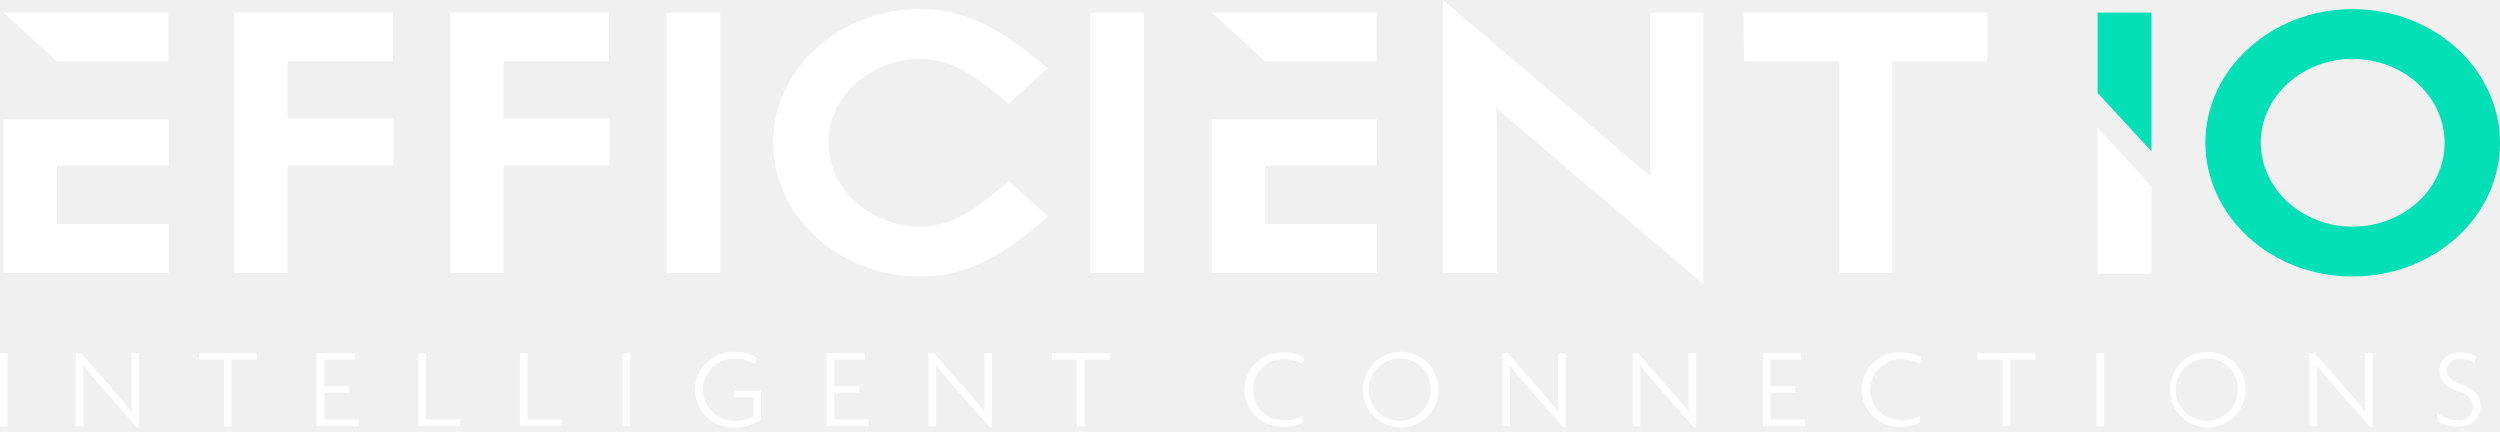
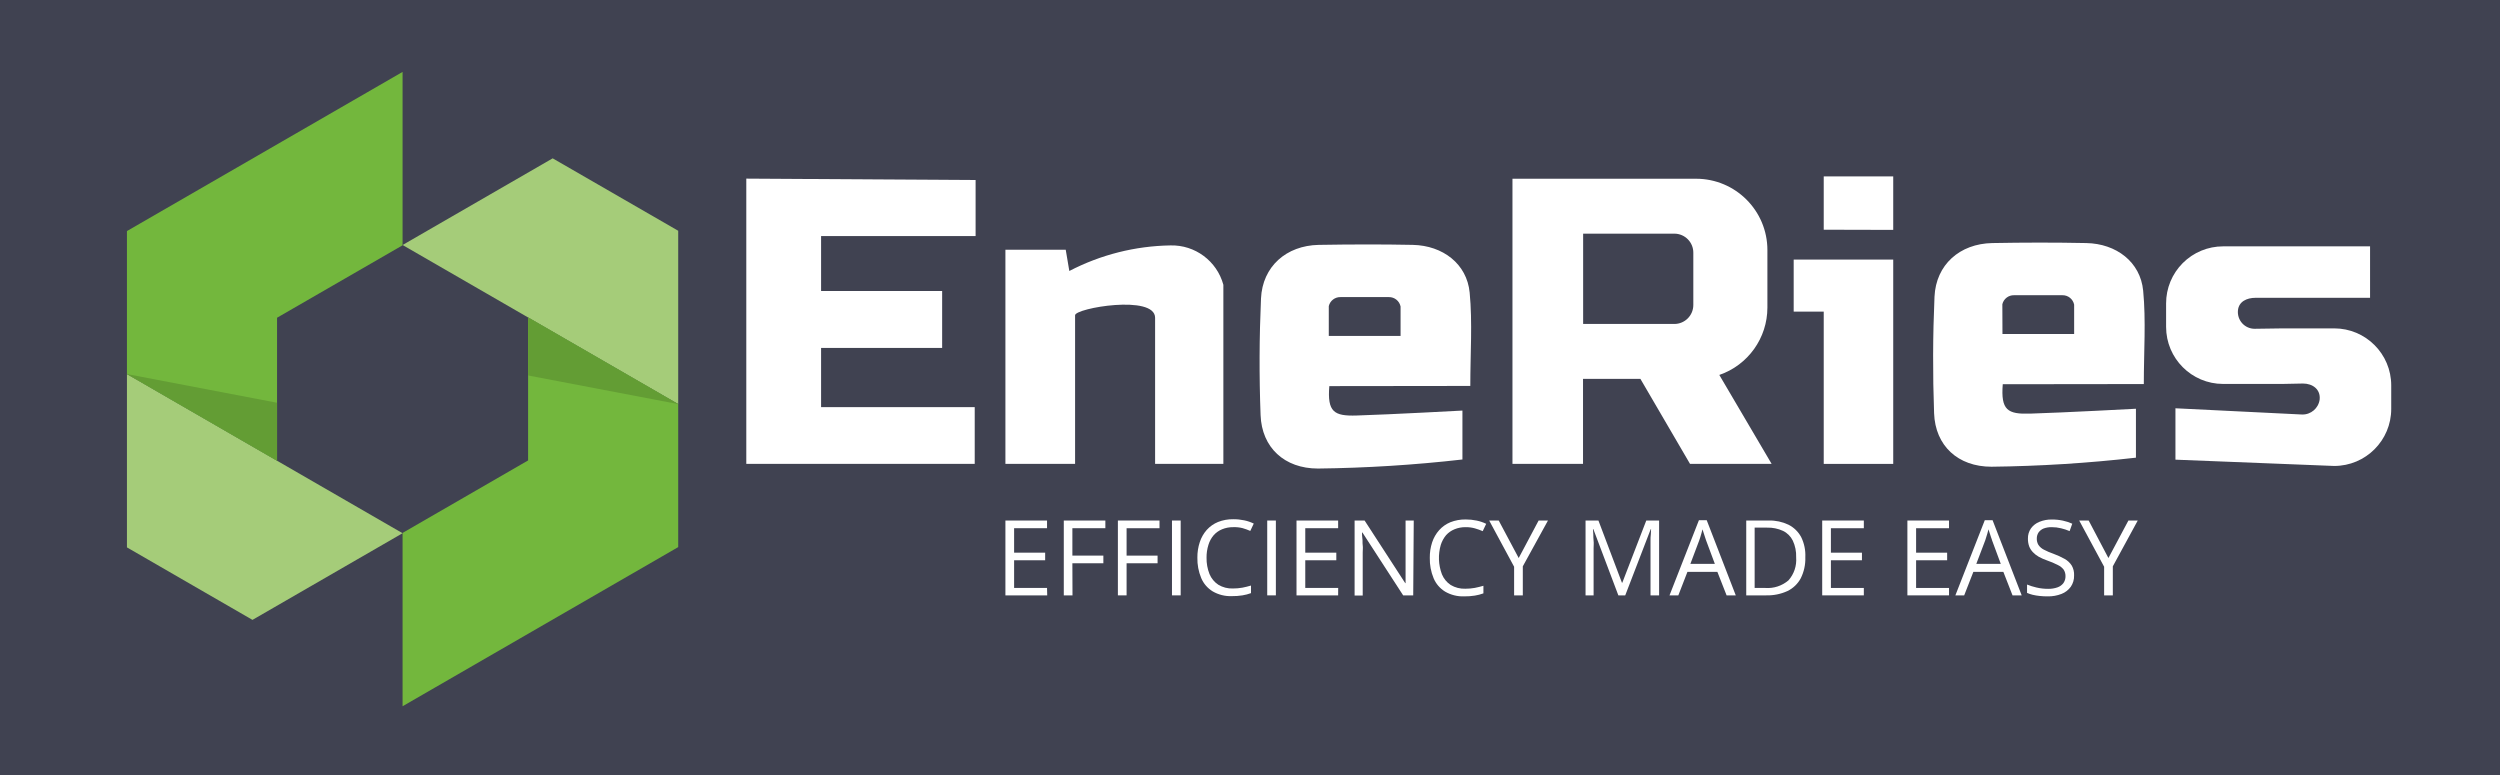
- <svg xmlns="http://www.w3.org/2000/svg" width="377" height="65" viewBox="0 0 377 65" fill="none">
-   <g clip-path="url(#clip0_2_33)">
-     <path d="M43.371 24.989V41.167H35.319V1.899H59.246V9.19H43.371V17.849H59.321V24.989H43.371Z" fill="white" />
-     <path d="M75.952 24.989V41.167H67.9V1.899H91.829V9.19H75.952V17.849H91.902V24.989H75.952Z" fill="white" />
-     <path d="M108.609 1.899H100.482V41.167H108.609V1.899Z" fill="white" />
-     <path d="M138.76 41.698C126.53 41.698 116.581 32.583 116.581 21.498C116.581 10.485 126.53 1.298 138.76 1.37C144.836 1.37 150.46 3.725 157.976 10.333L152.052 15.65C146.431 10.712 142.861 8.89 138.76 8.89C131.24 8.89 124.936 14.59 124.936 21.498C124.936 28.486 131.236 34.182 138.76 34.182C142.86 34.182 146.279 32.435 152.128 27.27L158.052 32.663C150.304 39.498 144.912 41.701 138.76 41.701" fill="white" />
-     <path d="M172.481 1.9H164.354V41.168H172.481V1.9Z" fill="white" />
-     <path d="M225.643 16.33C225.643 16.33 225.719 18.761 225.719 19.444V41.167H217.592V0L248.886 26.584C248.886 26.584 248.81 24.684 248.81 24.078V1.9H256.861V42.838L225.643 16.33Z" fill="white" />
-     <path d="M285.339 9.267V41.167H277.367V9.267H263.009L262.933 1.899H299.694V9.267H285.339Z" fill="white" />
-     <path d="M354.746 41.697C342.446 41.697 332.567 32.583 332.567 21.497C332.567 10.485 342.516 1.37 354.746 1.37C367.126 1.37 377.001 10.485 377.001 21.57C377.001 32.583 367.126 41.697 354.746 41.697ZM354.746 8.885C347.146 8.885 340.922 14.585 340.922 21.493C340.922 28.481 347.15 34.178 354.746 34.178C362.494 34.178 368.646 28.478 368.646 21.569C368.646 14.581 362.494 8.885 354.746 8.885" fill="#03E0B6" />
-     <path d="M8.587 9.267H25.374V1.899H0.536L8.587 9.267Z" fill="white" />
-     <path d="M25.449 24.989V18.001H14.183H0.536V41.167H25.449V33.8H8.588V24.989H25.449Z" fill="white" />
-     <path d="M190.791 9.267H207.578V1.899H182.74L190.791 9.267Z" fill="white" />
-     <path d="M207.653 24.989V18.001H196.387H182.74V41.167H207.653V33.8H190.791V24.989H207.653Z" fill="white" />
-     <path d="M324.442 22.815V1.899H316.314V14.016L324.442 22.815Z" fill="#03E0B6" />
-     <path d="M324.447 28.095V41.288H316.313V19.288L324.447 28.095Z" fill="white" />
-     <path d="M1.158 53.239H0V64.27H1.158V53.239Z" fill="white" />
-     <path d="M20.641 64.444L15.241 58.305C14.341 57.285 13.321 56.057 12.561 55.124L12.526 55.142C12.561 56.162 12.561 57.182 12.561 58.184V64.268H11.407V53.24H12.219L17.338 59.084C18.082 59.931 19.102 61.125 19.827 62.042L19.862 62.024C19.827 61.039 19.827 60.054 19.827 59.124V53.24H20.985V64.44L20.641 64.444Z" fill="white" />
-     <path d="M34.933 54.242V64.268H33.775V54.242H29.988V53.242H38.737V54.242H34.933Z" fill="white" />
-     <path d="M47.738 64.268V53.24H53.496V54.24H48.896V58.218H52.666V59.218H48.896V63.268H54.102V64.268H47.738Z" fill="white" />
-     <path d="M63.104 64.268V53.24H64.262V63.268H69.398V64.268H63.104Z" fill="white" />
-     <path d="M78.401 64.268V53.24H79.559V63.268H84.695V64.268H78.401Z" fill="white" />
-     <path d="M95.028 53.239H93.87V64.27H95.028V53.239Z" fill="white" />
-     <path d="M110.723 64.458C109.958 64.487 109.196 64.362 108.481 64.091C107.765 63.819 107.112 63.407 106.559 62.878C106.007 62.349 105.566 61.715 105.263 61.012C104.96 60.309 104.802 59.553 104.797 58.788C104.793 58.023 104.942 57.265 105.236 56.559C105.53 55.852 105.963 55.213 106.509 54.677C107.055 54.141 107.704 53.721 108.415 53.441C109.127 53.161 109.888 53.026 110.653 53.046C111.867 53.006 113.07 53.299 114.129 53.894L113.886 54.931C112.945 54.371 111.869 54.079 110.774 54.084C110.15 54.072 109.531 54.185 108.952 54.416C108.372 54.647 107.845 54.991 107.4 55.428C106.956 55.866 106.603 56.387 106.362 56.963C106.122 57.538 105.998 58.156 106 58.779C106.001 59.403 106.126 60.02 106.369 60.594C106.612 61.169 106.967 61.689 107.413 62.125C107.859 62.56 108.388 62.902 108.968 63.131C109.549 63.359 110.168 63.47 110.792 63.456C111.793 63.498 112.785 63.246 113.644 62.729V59.858H110.722V58.908H114.748V63.268C113.579 64.109 112.159 64.529 110.72 64.461" fill="white" />
-     <path d="M124.653 64.268V53.24H130.411V54.24H125.811V58.218H129.581V59.218H125.811V63.268H131.017V64.268H124.653Z" fill="white" />
-     <path d="M149.253 64.444L143.853 58.305C142.953 57.285 141.933 56.057 141.173 55.124L141.138 55.142C141.173 56.162 141.173 57.182 141.173 58.184V64.268H140.015V53.24H140.827L145.946 59.084C146.69 59.931 147.71 61.125 148.435 62.042L148.47 62.024C148.435 61.039 148.435 60.054 148.435 59.124V53.24H149.593V64.44L149.253 64.444Z" fill="white" />
-     <path d="M163.544 54.242V64.268H162.386V54.242H158.599V53.242H167.344V54.242H163.544Z" fill="white" />
-     <path d="M196.438 54.899C195.558 54.419 194.57 54.17 193.568 54.173C192.348 54.173 191.178 54.658 190.315 55.52C189.453 56.383 188.968 57.553 188.968 58.773C188.968 59.993 189.453 61.163 190.315 62.026C191.178 62.888 192.348 63.373 193.568 63.373C194.593 63.414 195.609 63.175 196.508 62.681L196.387 63.771C195.482 64.224 194.475 64.431 193.465 64.371C192.713 64.393 191.964 64.265 191.263 63.992C190.561 63.72 189.922 63.31 189.382 62.786C188.842 62.262 188.413 61.635 188.119 60.942C187.826 60.249 187.675 59.504 187.675 58.752C187.675 57.999 187.826 57.254 188.119 56.561C188.413 55.868 188.842 55.241 189.382 54.717C189.922 54.193 190.561 53.783 191.263 53.511C191.964 53.238 192.713 53.11 193.465 53.132C194.581 53.105 195.686 53.354 196.681 53.859L196.438 54.899Z" fill="white" />
-     <path d="M211.163 64.458C210.038 64.445 208.942 64.099 208.013 63.464C207.083 62.83 206.363 61.935 205.941 60.892C205.519 59.849 205.414 58.704 205.641 57.602C205.868 56.5 206.415 55.489 207.214 54.697C208.014 53.905 209.029 53.367 210.133 53.151C211.237 52.934 212.381 53.049 213.42 53.481C214.459 53.913 215.348 54.642 215.973 55.577C216.599 56.512 216.935 57.611 216.938 58.736C216.945 59.494 216.799 60.245 216.511 60.946C216.222 61.646 215.796 62.282 215.258 62.816C214.72 63.349 214.08 63.769 213.377 64.051C212.673 64.333 211.921 64.472 211.163 64.458V64.458ZM211.163 54.084C210.233 54.067 209.318 54.327 208.536 54.831C207.754 55.336 207.139 56.062 206.771 56.916C206.403 57.771 206.298 58.716 206.469 59.631C206.64 60.546 207.079 61.389 207.731 62.053C208.383 62.717 209.218 63.172 210.129 63.361C211.041 63.549 211.987 63.461 212.849 63.109C213.711 62.757 214.448 62.156 214.967 61.384C215.486 60.611 215.763 59.702 215.763 58.771C215.78 58.158 215.673 57.548 215.449 56.978C215.224 56.408 214.888 55.888 214.458 55.451C214.029 55.013 213.516 54.667 212.95 54.432C212.384 54.197 211.776 54.079 211.163 54.084" fill="white" />
-     <path d="M235.775 64.444L230.375 58.305C229.475 57.285 228.455 56.057 227.695 55.124L227.66 55.142C227.695 56.162 227.695 57.182 227.695 58.184V64.268H226.537V53.24H227.349L232.468 59.084C233.212 59.931 234.232 61.125 234.957 62.042L234.992 62.024C234.957 61.039 234.957 60.054 234.957 59.124V53.24H236.115V64.44L235.775 64.444Z" fill="white" />
-     <path d="M255.43 64.444L250.03 58.305C249.13 57.285 248.11 56.057 247.35 55.124L247.315 55.142C247.35 56.162 247.35 57.182 247.35 58.184V64.268H246.197V53.24H247.009L252.128 59.084C252.872 59.931 253.892 61.125 254.617 62.042L254.652 62.024C254.617 61.039 254.617 60.054 254.617 59.124V53.24H255.775V64.44L255.43 64.444Z" fill="white" />
-     <path d="M265.847 64.268V53.24H271.605V54.24H267.005V58.218H270.775V59.218H267.005V63.268H272.211V64.268H265.847Z" fill="white" />
-     <path d="M289.493 54.899C288.613 54.419 287.626 54.169 286.623 54.173C285.403 54.173 284.233 54.658 283.37 55.52C282.508 56.383 282.023 57.553 282.023 58.773C282.023 59.993 282.508 61.163 283.37 62.026C284.233 62.888 285.403 63.373 286.623 63.373C287.648 63.414 288.664 63.175 289.563 62.681L289.442 63.771C288.537 64.224 287.53 64.431 286.52 64.371C285.768 64.393 285.019 64.265 284.318 63.992C283.616 63.72 282.977 63.31 282.437 62.786C281.897 62.262 281.468 61.635 281.174 60.942C280.881 60.249 280.73 59.504 280.73 58.752C280.73 57.999 280.881 57.254 281.174 56.561C281.468 55.868 281.897 55.241 282.437 54.717C282.977 54.193 283.616 53.783 284.318 53.511C285.019 53.238 285.768 53.11 286.52 53.132C287.636 53.105 288.741 53.354 289.736 53.859L289.493 54.899Z" fill="white" />
-     <path d="M303.165 54.242V64.268H302.007V54.242H298.22V53.242H306.969V54.242H303.165Z" fill="white" />
-     <path d="M317.303 53.239H316.145V64.27H317.303V53.239Z" fill="white" />
-     <path d="M332.861 64.458C331.736 64.445 330.64 64.099 329.711 63.465C328.782 62.83 328.062 61.935 327.64 60.893C327.218 59.85 327.113 58.706 327.34 57.604C327.566 56.502 328.114 55.491 328.913 54.699C329.712 53.908 330.727 53.37 331.831 53.153C332.935 52.937 334.078 53.051 335.117 53.483C336.156 53.914 337.044 54.643 337.67 55.578C338.296 56.512 338.632 57.611 338.635 58.736C338.641 59.494 338.496 60.245 338.207 60.945C337.919 61.646 337.493 62.282 336.955 62.815C336.417 63.348 335.777 63.768 335.074 64.05C334.371 64.333 333.619 64.471 332.861 64.458V64.458ZM332.861 54.084C331.93 54.067 331.016 54.327 330.234 54.831C329.452 55.336 328.837 56.062 328.469 56.916C328.101 57.771 327.996 58.716 328.167 59.631C328.338 60.546 328.777 61.389 329.429 62.053C330.081 62.717 330.916 63.172 331.827 63.361C332.739 63.549 333.685 63.461 334.547 63.109C335.408 62.757 336.146 62.156 336.665 61.384C337.184 60.611 337.461 59.702 337.461 58.771C337.478 58.158 337.371 57.548 337.147 56.978C336.922 56.408 336.586 55.888 336.156 55.451C335.727 55.013 335.214 54.667 334.648 54.432C334.082 54.197 333.474 54.079 332.861 54.084" fill="white" />
-     <path d="M357.475 64.444L352.075 58.305C351.175 57.285 350.155 56.057 349.395 55.124L349.36 55.142C349.395 56.162 349.395 57.182 349.395 58.184V64.268H348.241V53.24H349.053L354.172 59.084C354.916 59.931 355.936 61.125 356.661 62.042L356.696 62.024C356.661 61.039 356.661 60.054 356.661 59.124V53.24H357.819V64.44L357.475 64.444Z" fill="white" />
-     <path d="M370.54 64.362C369.516 64.383 368.509 64.094 367.652 63.532L367.502 62.262C368.376 62.973 369.47 63.358 370.597 63.351C370.882 63.385 371.171 63.359 371.445 63.276C371.72 63.192 371.974 63.053 372.192 62.866C372.409 62.679 372.586 62.449 372.71 62.19C372.834 61.931 372.903 61.65 372.913 61.363C372.913 60.205 372.239 59.563 370.713 59.011C368.776 58.32 367.86 57.387 367.86 55.882C367.86 54.498 368.88 53.132 371.076 53.132C371.89 53.125 372.691 53.34 373.392 53.754L373.132 54.74C372.511 54.328 371.785 54.106 371.04 54.1C370.79 54.068 370.536 54.088 370.294 54.158C370.052 54.228 369.827 54.347 369.633 54.508C369.438 54.668 369.279 54.867 369.164 55.091C369.049 55.315 368.981 55.561 368.965 55.812C368.965 56.746 369.587 57.351 370.953 57.852C372.89 58.561 374.065 59.443 374.065 61.276C374.065 63.144 372.7 64.354 370.539 64.354" fill="white" />
+ <svg xmlns="http://www.w3.org/2000/svg" viewBox="0 0 425.2 131.81">
+   <defs>
+     <style>.cls-1{fill:#404251;}.cls-2{fill:#a5cc79;}.cls-3{fill:#73b73d;}.cls-4{fill:#639d34;}.cls-5{fill:#fff;}</style>
+   </defs>
+   <g id="RZ">
+     <rect class="cls-1" width="425.2" height="131.81" />
+     <polygon class="cls-2" points="115.35 68.73 68.47 41.67 94 26.93 115.35 39.25 115.35 68.73" />
+     <polygon class="cls-3" points="89.82 78.31 68.47 90.64 68.47 120.12 115.35 93.05 115.35 68.73 89.82 53.99 89.82 78.31" />
+     <polygon class="cls-2" points="21.59 63.62 68.47 90.69 42.94 105.43 21.59 93.1 21.59 63.62" />
+     <polygon class="cls-3" points="47.12 54.04 68.47 41.72 68.47 12.23 21.59 39.3 21.59 63.62 47.12 78.36 47.12 54.04" />
+     <polygon class="cls-4" points="89.82 63.86 115.35 68.73 89.82 53.99 89.82 63.86" />
+     <polygon class="cls-4" points="47.12 68.5 21.59 63.62 47.12 78.36 47.12 68.5" />
+     <path class="cls-5" d="M139.65,49.49h20.59v9.69H139.65V69.24h26.13V78.9H126.93V30.38l39,.24v9.53H139.65Z" />
+     <path class="cls-5" d="M208.07,78.9H196.46V54.05c0-4-13.61-1.65-13.61-.43V78.9H171V42.48h10.26l.61,3.61a38.59,38.59,0,0,1,17.2-4.35,9.08,9.08,0,0,1,9,6.7Z" />
+     <path class="cls-5" d="M310.18,39.07V30H322v9.1Z" />
+     <path class="cls-5" d="M310.18,44.15h-5.11V53h5.11V78.9H322V44.15Z" />
+     <path class="cls-5" d="M292.42,63.77a12.12,12.12,0,0,0,8.18-11.46V42.53A12.13,12.13,0,0,0,288.48,30.4H257.24V78.9h12V64.44H279l8.44,14.46h13.88ZM288,51.87a3.23,3.23,0,0,1-3.23,3.23H269.26V39.74h15.55A3.23,3.23,0,0,1,288,43Z" />
+     <path class="cls-5" d="M250.07,65.64c0-5.57.38-10.77-.11-15.88-.47-4.88-4.56-8-9.67-8.11-5.33-.11-10.67-.09-16,0-5.53.11-9.57,3.68-9.82,9.12-.29,6.59-.32,13.22-.07,19.82.2,5.54,4.07,9.1,9.76,9.1a241.27,241.27,0,0,0,24.57-1.54V69.83s-12.12.66-18,.84c-3.84.12-5-.6-4.64-5ZM226,52.06a2,2,0,0,1,2-1.53h8.21a2,2,0,0,1,2,1.6v5H226Z" />
+     <path class="cls-5" d="M364.62,65.32c0-5.57.38-10.76-.11-15.88-.47-4.88-4.56-8-9.67-8.1-5.33-.11-10.67-.1-16,0-5.53.11-9.57,3.68-9.82,9.12-.29,6.6-.31,13.22-.07,19.82.2,5.55,4.07,9.1,9.76,9.1a241.27,241.27,0,0,0,24.57-1.54V69.52s-12.12.65-18,.83c-3.84.12-5-.59-4.65-5ZM340.56,51.74a2,2,0,0,1,2-1.53h8.21a2,2,0,0,1,2,1.6v5H340.58Z" />
+     <path class="cls-5" d="M383.47,55.92a2.85,2.85,0,0,1-2.84-3.13c.14-1.48,1.47-2.14,3-2.14H403.1V41.9h-25a9.69,9.69,0,0,0-9.69,9.7v4a9.7,9.7,0,0,0,9.69,9.7h10.12l3.47-.07c1.66,0,3,1,2.84,2.7a2.94,2.94,0,0,1-3,2.57L370,69.44v8.74l27,1.07a9.7,9.7,0,0,0,9.7-9.7v-4a9.7,9.7,0,0,0-9.7-9.7H388.3Z" />
+     <path class="cls-5" d="M178.11,101.26H171V88.53h7.08v1.31h-5.6V94h5.28v1.29h-5.28V100h5.6Z" />
+     <path class="cls-5" d="M182.41,101.26h-1.48V88.53H188v1.31h-5.61V94.5h5.27v1.3h-5.27Z" />
+     <path class="cls-5" d="M191.61,101.26h-1.48V88.53h7.08v1.31h-5.6V94.5h5.27v1.3h-5.27Z" />
+     <path class="cls-5" d="M199.33,101.26V88.53h1.48v12.73Z" />
+     <path class="cls-5" d="M209.75,89.66a4.77,4.77,0,0,0-1.9.36,3.88,3.88,0,0,0-1.42,1,4.54,4.54,0,0,0-.9,1.65,7,7,0,0,0-.32,2.18,7.19,7.19,0,0,0,.5,2.78,4,4,0,0,0,1.5,1.82,4.47,4.47,0,0,0,2.49.64,9.1,9.1,0,0,0,1.61-.14c.5-.1,1-.22,1.46-.36v1.29a7.63,7.63,0,0,1-1.46.38,10.62,10.62,0,0,1-1.82.13,6,6,0,0,1-3.24-.81,4.88,4.88,0,0,1-1.95-2.27,8.59,8.59,0,0,1-.65-3.47,8.12,8.12,0,0,1,.41-2.64,5.86,5.86,0,0,1,1.18-2.07,5.3,5.3,0,0,1,1.92-1.35,6.78,6.78,0,0,1,2.6-.47,8.79,8.79,0,0,1,1.87.19,6.93,6.93,0,0,1,1.61.55l-.59,1.25a10.29,10.29,0,0,0-1.33-.48A5.68,5.68,0,0,0,209.75,89.66Z" />
+     <path class="cls-5" d="M215.53,101.26V88.53H217v12.73Z" />
+     <path class="cls-5" d="M227.59,101.26h-7.08V88.53h7.08v1.31H222V94h5.28v1.29H222V100h5.6Z" />
+     <path class="cls-5" d="M240.36,101.26h-1.71l-6.93-10.69h-.07c0,.28,0,.61.06,1s0,.75.06,1.16,0,.82,0,1.25v7.31h-1.38V88.53h1.7L239,99.18h.06c0-.2,0-.49,0-.86s0-.78,0-1.21,0-.84,0-1.21V88.53h1.39Z" />
+     <path class="cls-5" d="M249.27,89.66a4.75,4.75,0,0,0-1.89.36,3.91,3.91,0,0,0-1.43,1,4.86,4.86,0,0,0-.9,1.65,7.91,7.91,0,0,0,.19,5,4,4,0,0,0,1.49,1.82,4.53,4.53,0,0,0,2.5.64,9.07,9.07,0,0,0,1.6-.14q.75-.15,1.47-.36v1.29a7.83,7.83,0,0,1-1.46.38,10.7,10.7,0,0,1-1.82.13,6,6,0,0,1-3.24-.81,4.88,4.88,0,0,1-1.95-2.27,8.59,8.59,0,0,1-.65-3.47,8.13,8.13,0,0,1,.4-2.64,5.88,5.88,0,0,1,1.19-2.07,5.26,5.26,0,0,1,1.91-1.35,6.86,6.86,0,0,1,2.61-.47,8.76,8.76,0,0,1,1.86.19,6.85,6.85,0,0,1,1.62.55l-.59,1.25a11,11,0,0,0-1.34-.48A5.63,5.63,0,0,0,249.27,89.66Z" />
+     <path class="cls-5" d="M258.3,94.91l3.39-6.38h1.59L259,96.32v4.94h-1.48V96.39l-4.24-7.86h1.62Z" />
+     <path class="cls-5" d="M275.25,101.26,271,90h-.07c0,.24.05.53.06.88s0,.71.05,1.11,0,.82,0,1.23v8.05h-1.37V88.53h2.19l4,10.58h.06L280,88.53h2.18v12.73h-1.46V93.11c0-.38,0-.76,0-1.14s0-.74.05-1.07,0-.64.05-.89h-.07l-4.33,11.25Z" />
+     <path class="cls-5" d="M293.66,101.26l-1.57-4H287l-1.55,4h-1.5l5-12.78h1.33l4.94,12.78Zm-2-5.36-1.49-4-.17-.51-.24-.74c-.08-.26-.15-.46-.2-.62-.06.24-.12.48-.19.71s-.13.45-.19.65-.12.37-.17.51l-1.51,4Z" />
+     <path class="cls-5" d="M307.05,94.77a7.45,7.45,0,0,1-.78,3.59,5.07,5.07,0,0,1-2.27,2.17,8.19,8.19,0,0,1-3.6.73H297V88.53h3.84a7.38,7.38,0,0,1,3.34.71,5,5,0,0,1,2.16,2.1A7,7,0,0,1,307.05,94.77Zm-1.56,0a6.15,6.15,0,0,0-.57-2.82,3.58,3.58,0,0,0-1.67-1.66,6.05,6.05,0,0,0-2.69-.55h-2.13V100h1.8a5.45,5.45,0,0,0,3.95-1.29A5.24,5.24,0,0,0,305.49,94.82Z" />
+     <path class="cls-5" d="M317,101.26h-7.08V88.53H317v1.31h-5.6V94h5.28v1.29h-5.28V100H317Z" />
+     <path class="cls-5" d="M331.49,101.26h-7.08V88.53h7.08v1.31h-5.6V94h5.28v1.29h-5.28V100h5.6Z" />
+     <path class="cls-5" d="M342.29,101.26l-1.56-4h-5.1l-1.56,4h-1.5l5-12.78h1.33l4.95,12.78Zm-2-5.36-1.48-4c0-.1-.1-.27-.17-.51l-.24-.74c-.08-.26-.15-.46-.2-.62-.06.24-.12.48-.19.71s-.13.45-.2.65-.12.37-.16.51l-1.52,4Z" />
+     <path class="cls-5" d="M352.76,97.87a3.23,3.23,0,0,1-.56,1.93,3.5,3.5,0,0,1-1.57,1.21,6.14,6.14,0,0,1-2.38.42,11.78,11.78,0,0,1-1.36-.07,9.5,9.5,0,0,1-1.19-.2,5.72,5.72,0,0,1-.94-.32V99.42a10.4,10.4,0,0,0,1.59.5,8.44,8.44,0,0,0,2,.23,4.49,4.49,0,0,0,1.61-.26,2.11,2.11,0,0,0,1-.74,1.94,1.94,0,0,0,.34-1.16A2,2,0,0,0,351,96.9a2.64,2.64,0,0,0-1-.8,13,13,0,0,0-1.81-.77,9.14,9.14,0,0,1-1.43-.63,4.22,4.22,0,0,1-1-.78,3,3,0,0,1-.64-1,3.79,3.79,0,0,1-.21-1.31,2.92,2.92,0,0,1,.52-1.75,3.25,3.25,0,0,1,1.44-1.11,5.33,5.33,0,0,1,2.11-.39,8.62,8.62,0,0,1,1.88.19,8,8,0,0,1,1.59.52L352,90.33a8.61,8.61,0,0,0-1.46-.48,6.41,6.41,0,0,0-1.59-.19,3.76,3.76,0,0,0-1.38.23,2,2,0,0,0-.86.68,1.83,1.83,0,0,0-.29,1,2,2,0,0,0,.28,1.12,2.49,2.49,0,0,0,.91.79,11.53,11.53,0,0,0,1.65.71,13.22,13.22,0,0,1,1.9.87,3.37,3.37,0,0,1,1.19,1.11A3.06,3.06,0,0,1,352.76,97.87Z" />
+     <path class="cls-5" d="M358.6,94.91,362,88.53h1.59l-4.24,7.79v4.94h-1.48V96.39l-4.24-7.86h1.61Z" />
  </g>
-   <defs>
-     <clipPath id="clip0_2_33">
-       <rect width="377" height="64.461" fill="white" />
-     </clipPath>
-   </defs>
</svg>
